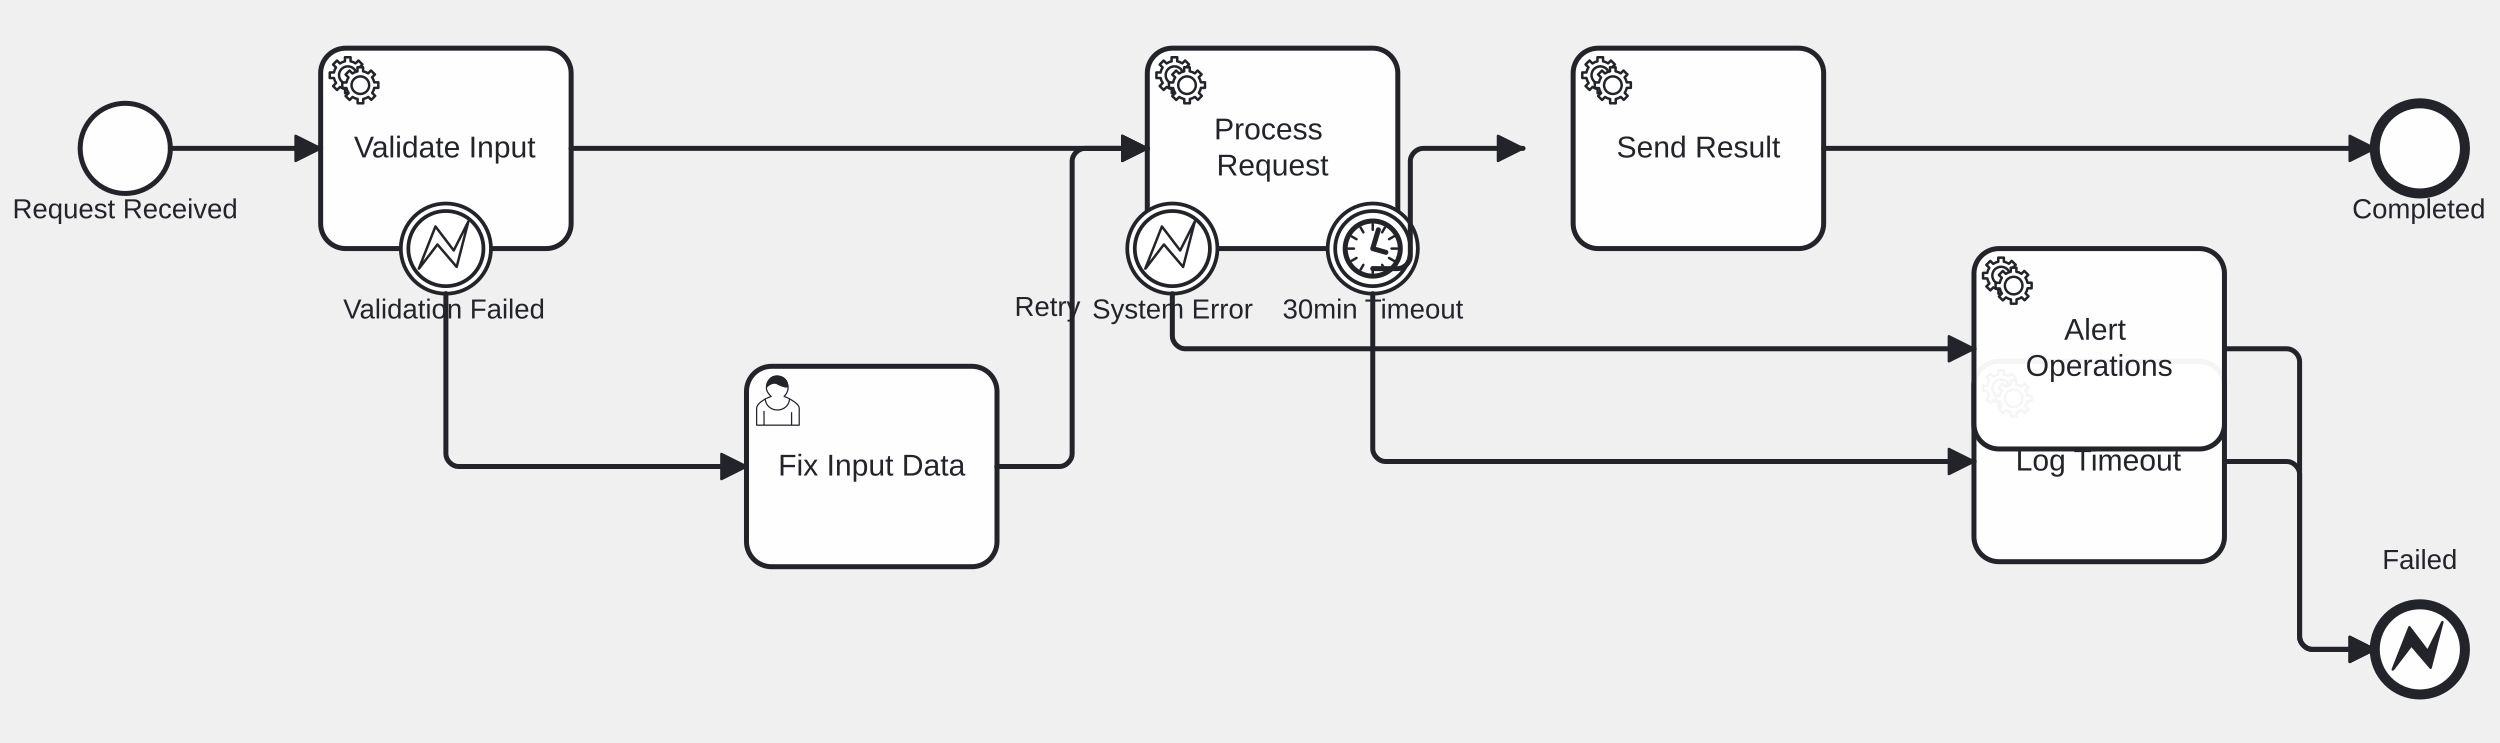
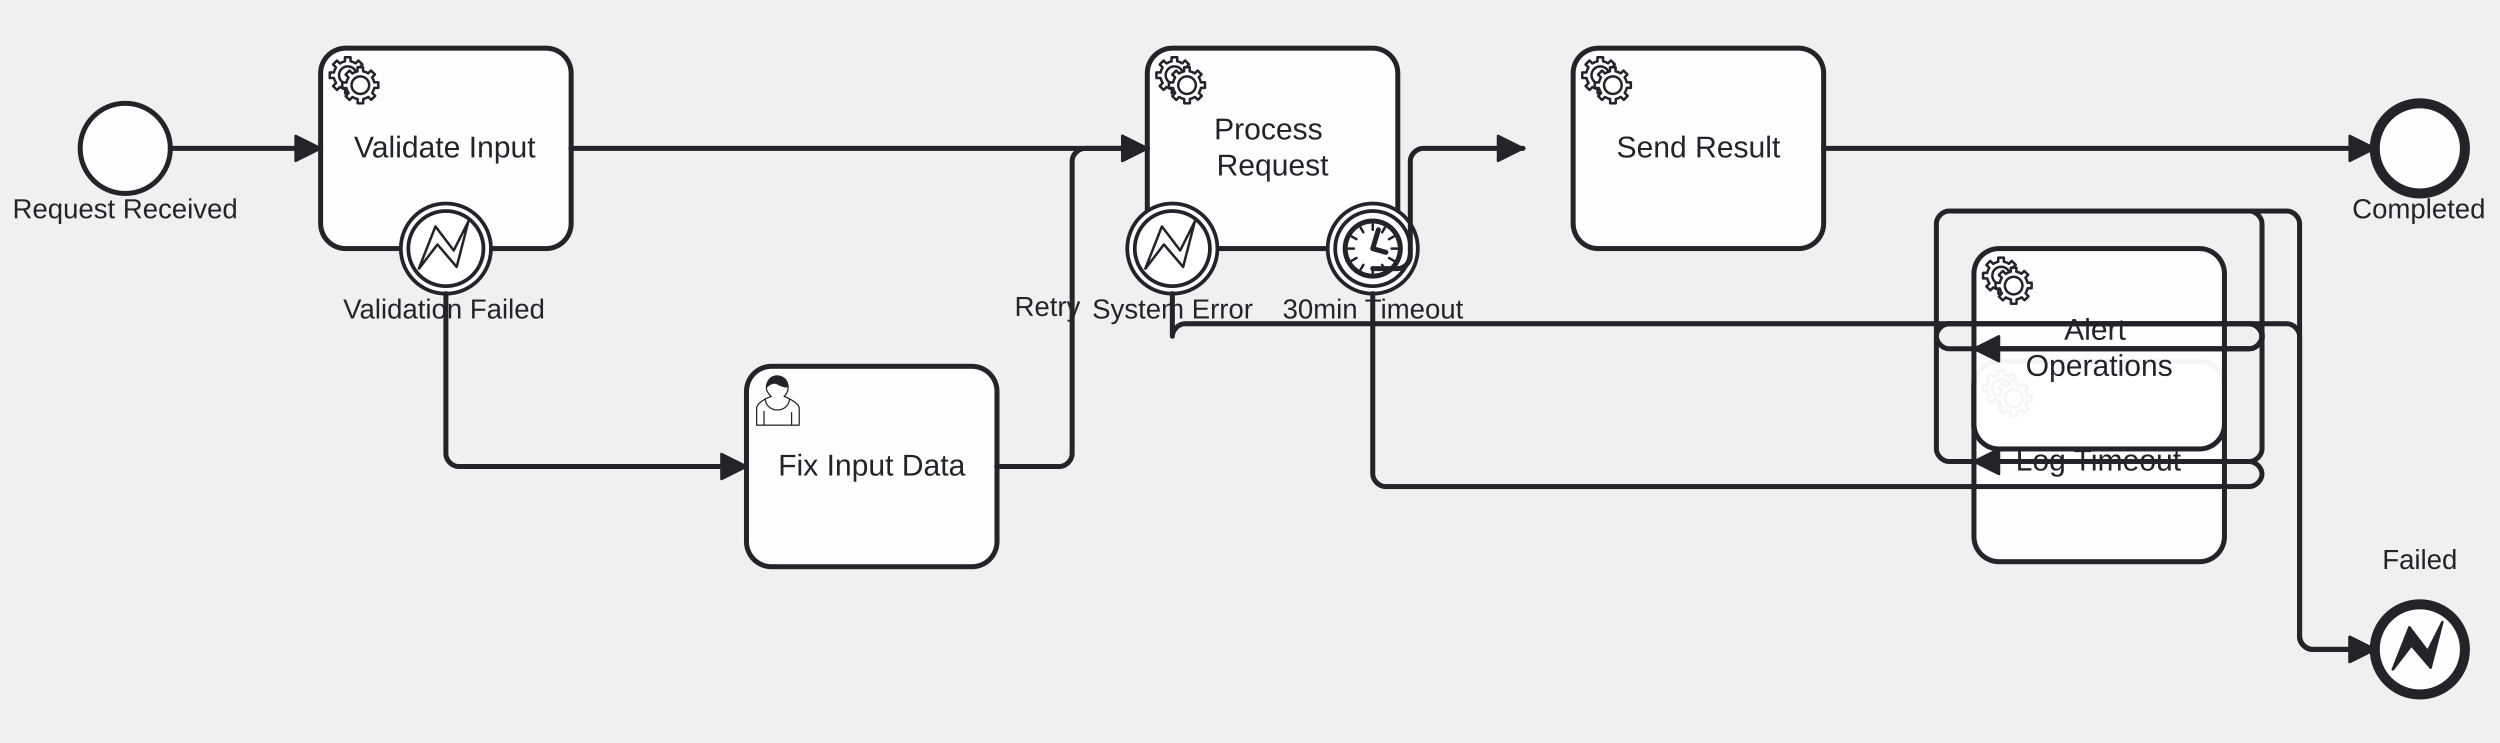
<svg xmlns="http://www.w3.org/2000/svg" width="1158" height="344" viewBox="160 75 998 268" version="1.1">
  <g class="djs-group">
    <g class="djs-element djs-shape" data-element-id="Start" style="display: block;" transform="translate(192, 102)">
      <g class="djs-visual">
        <circle cx="18" cy="18" r="18" style="stroke-linecap: round; stroke-linejoin: round; stroke: hsl(225, 10%, 15%); stroke-width: 2px; fill: white; fill-opacity: 0.95;" />
      </g>
      <rect style="fill: none; stroke-opacity: 0; stroke: white; stroke-width: 15px;" class="djs-hit djs-hit-all" x="0" y="0" width="36" height="36" />
      <circle cx="18" cy="18" r="23" style="fill: none;" class="djs-outline" />
    </g>
  </g>
  <g class="djs-group">
    <g class="djs-element djs-shape" data-element-id="ValidateInput" style="display: block;" transform="translate(288, 80)">
      <g class="djs-visual">
        <rect x="0" y="0" width="100" height="80" rx="10" ry="10" style="stroke-linecap: round; stroke-linejoin: round; stroke: hsl(225, 10%, 15%); stroke-width: 2px; fill: white; fill-opacity: 0.95;" />
        <text style="font-family: Arial, sans-serif; font-size: 12px; font-weight: normal; fill: hsl(225, 10%, 15%);" lineHeight="1.2" class="djs-label">
          <tspan x="13.31" y="43.6">Validate Input</tspan>
        </text>
        <circle cx="5" cy="5" r="5" style="stroke-linecap: round; stroke-linejoin: round; stroke: none; stroke-width: 2px; fill: white;" transform="translate(6, 6)" />
        <path style="fill: white; stroke-linecap: round; stroke-linejoin: round; stroke: hsl(225, 10%, 15%); stroke-width: 1px;" d="m 12,18 v -1.713 c 0.352,-0.07 0.704,-0.178 1.048,-0.321 0.344,-0.145 0.666,-0.321 0.966,-0.521 l 1.194,1.18 1.567,-1.577 -1.195,-1.18 c 0.403,-0.614 0.683,-1.299 0.825,-2.018 l 1.622,-0.01 v -2.22 l -1.637,0.01 c -0.073,-0.352 -0.178,-0.7 -0.324,-1.044 -0.145,-0.344 -0.321,-0.664 -0.523,-0.962 l 1.131,-1.136 -1.583,-1.563 -1.13,1.136 c -0.614,-0.401 -1.303,-0.681 -2.023,-0.822 l 0.009,-1.619 h -2.241 l 0.004,1.631 c -0.354,0.074 -0.705,0.18 -1.05,0.324 -0.344,0.144 -0.665,0.321 -0.964,0.52 l -1.17,-1.158 -1.567,1.579 1.168,1.157 c -0.403,0.613 -0.683,1.298 -0.825,2.017 l -1.659,0.003 v 2.222 l 1.672,-0.006 c 0.073,0.351 0.18,0.702 0.324,1.045 0.145,0.344 0.321,0.664 0.523,0.961 l -1.199,1.197 1.584,1.56 1.196,-1.193 c 0.614,0.403 1.303,0.682 2.023,0.823 l 7.19e-4,1.699 h 2.227 z m 0.221,-3.996 c -1.789,0.75 -3.858,-0.093 -4.61,-1.874 -0.752,-1.783 0.091,-3.846 1.88,-4.596 1.788,-0.749 3.857,0.093 4.609,1.874 0.752,1.782 -0.091,3.846 -1.88,4.596 z" />
        <circle cx="5" cy="5" r="5" style="stroke-linecap: round; stroke-linejoin: round; stroke: none; stroke-width: 2px; fill: white;" transform="translate(11, 10)" />
        <path style="fill: white; stroke-linecap: round; stroke-linejoin: round; stroke: hsl(225, 10%, 15%); stroke-width: 1px;" d="m 17,22 v -1.713 c 0.352,-0.07 0.704,-0.178 1.048,-0.321 0.344,-0.145 0.666,-0.321 0.966,-0.521 l 1.194,1.18 1.567,-1.577 -1.195,-1.18 c 0.403,-0.614 0.683,-1.299 0.825,-2.018 l 1.622,-0.01 v -2.22 l -1.637,0.01 c -0.073,-0.352 -0.178,-0.7 -0.324,-1.044 -0.145,-0.344 -0.321,-0.664 -0.523,-0.962 l 1.131,-1.136 -1.583,-1.563 -1.13,1.136 c -0.614,-0.401 -1.303,-0.681 -2.023,-0.822 l 0.009,-1.619 h -2.241 l 0.004,1.631 c -0.354,0.074 -0.705,0.18 -1.05,0.324 -0.344,0.144 -0.665,0.321 -0.964,0.52 l -1.17,-1.158 -1.567,1.579 1.168,1.157 c -0.403,0.613 -0.683,1.298 -0.825,2.017 l -1.659,0.003 v 2.222 l 1.672,-0.006 c 0.073,0.351 0.18,0.702 0.324,1.045 0.145,0.344 0.321,0.664 0.523,0.961 l -1.199,1.197 1.584,1.56 1.196,-1.193 c 0.614,0.403 1.303,0.682 2.023,0.823 l 7.19e-4,1.699 h 2.227 z m 0.221,-3.996 c -1.789,0.75 -3.858,-0.093 -4.61,-1.874 -0.752,-1.783 0.091,-3.846 1.88,-4.596 1.788,-0.749 3.857,0.093 4.609,1.874 0.752,1.782 -0.091,3.846 -1.88,4.596 z" />
      </g>
      <rect style="fill: none; stroke-opacity: 0; stroke: white; stroke-width: 15px;" class="djs-hit djs-hit-all" x="0" y="0" width="100" height="80" />
      <rect x="-5" y="-5" rx="14" width="110" height="90" style="fill: none;" class="djs-outline" />
    </g>
  </g>
  <g class="djs-group">
    <g class="djs-element djs-shape" data-element-id="FixInput" style="display: block;" transform="translate(458, 207)">
      <g class="djs-visual">
        <rect x="0" y="0" width="100" height="80" rx="10" ry="10" style="stroke-linecap: round; stroke-linejoin: round; stroke: hsl(225, 10%, 15%); stroke-width: 2px; fill: white; fill-opacity: 0.95;" />
        <text style="font-family: Arial, sans-serif; font-size: 12px; font-weight: normal; fill: hsl(225, 10%, 15%);" lineHeight="1.2" class="djs-label">
          <tspan x="12.65" y="43.6">Fix Input Data</tspan>
        </text>
        <path style="fill: white; stroke-linecap: round; stroke-linejoin: round; stroke: hsl(225, 10%, 15%); stroke-width: 0.5px;" d="m 15,12 c 0.909,-0.845 1.594,-2.049 1.594,-3.385 0,-2.554 -1.805,-4.622 -4.357,-4.622 -2.552,0 -4.288,2.068 -4.288,4.622 0,1.348 0.974,2.562 1.896,3.405 -0.529,0.187 -5.669,2.097 -5.794,4.756 v 6.718 h 17 v -6.718 c 0,-2.298 -5.528,-4.595 -6.051,-4.776 zm -8,6 l 0,5.5 m 11,0 l 0,-5" />
        <path style="fill: white; stroke-linecap: round; stroke-linejoin: round; stroke: hsl(225, 10%, 15%); stroke-width: 0.5px;" d="m 15,12 m 2.162,1.009 c 0,2.447 -2.158,4.431 -4.821,4.431 -2.665,0 -4.822,-1.981 -4.822,-4.431 " />
        <path style="fill: hsl(225, 10%, 15%); stroke-linecap: round; stroke-linejoin: round; stroke: hsl(225, 10%, 15%); stroke-width: 0.5px;" d="m 15,12 m -6.9,-3.80 c 0,0 2.251,-2.358 4.274,-1.177 2.024,1.181 4.221,1.537 4.124,0.965 -0.098,-0.57 -0.117,-3.791 -4.191,-4.136 -3.575,0.001 -4.208,3.367 -4.207,4.348 z" />
      </g>
      <rect style="fill: none; stroke-opacity: 0; stroke: white; stroke-width: 15px;" class="djs-hit djs-hit-all" x="0" y="0" width="100" height="80" />
      <rect x="-5" y="-5" rx="14" width="110" height="90" style="fill: none;" class="djs-outline" />
    </g>
  </g>
  <g class="djs-group">
    <g class="djs-element djs-shape" data-element-id="ProcessRequest" style="display: block;" transform="translate(618, 80)">
      <g class="djs-visual">
        <rect x="0" y="0" width="100" height="80" rx="10" ry="10" style="stroke-linecap: round; stroke-linejoin: round; stroke: hsl(225, 10%, 15%); stroke-width: 2px; fill: white; fill-opacity: 0.95;" />
        <text style="font-family: Arial, sans-serif; font-size: 12px; font-weight: normal; fill: hsl(225, 10%, 15%);" lineHeight="1.2" class="djs-label">
          <tspan x="26.66" y="36.4">Process </tspan>
          <tspan x="27.656" y="50.8">Request</tspan>
        </text>
        <circle cx="5" cy="5" r="5" style="stroke-linecap: round; stroke-linejoin: round; stroke: none; stroke-width: 2px; fill: white;" transform="translate(6, 6)" />
        <path style="fill: white; stroke-linecap: round; stroke-linejoin: round; stroke: hsl(225, 10%, 15%); stroke-width: 1px;" d="m 12,18 v -1.713 c 0.352,-0.07 0.704,-0.178 1.048,-0.321 0.344,-0.145 0.666,-0.321 0.966,-0.521 l 1.194,1.18 1.567,-1.577 -1.195,-1.18 c 0.403,-0.614 0.683,-1.299 0.825,-2.018 l 1.622,-0.01 v -2.22 l -1.637,0.01 c -0.073,-0.352 -0.178,-0.7 -0.324,-1.044 -0.145,-0.344 -0.321,-0.664 -0.523,-0.962 l 1.131,-1.136 -1.583,-1.563 -1.13,1.136 c -0.614,-0.401 -1.303,-0.681 -2.023,-0.822 l 0.009,-1.619 h -2.241 l 0.004,1.631 c -0.354,0.074 -0.705,0.18 -1.05,0.324 -0.344,0.144 -0.665,0.321 -0.964,0.52 l -1.17,-1.158 -1.567,1.579 1.168,1.157 c -0.403,0.613 -0.683,1.298 -0.825,2.017 l -1.659,0.003 v 2.222 l 1.672,-0.006 c 0.073,0.351 0.18,0.702 0.324,1.045 0.145,0.344 0.321,0.664 0.523,0.961 l -1.199,1.197 1.584,1.56 1.196,-1.193 c 0.614,0.403 1.303,0.682 2.023,0.823 l 7.19e-4,1.699 h 2.227 z m 0.221,-3.996 c -1.789,0.75 -3.858,-0.093 -4.61,-1.874 -0.752,-1.783 0.091,-3.846 1.88,-4.596 1.788,-0.749 3.857,0.093 4.609,1.874 0.752,1.782 -0.091,3.846 -1.88,4.596 z" />
        <circle cx="5" cy="5" r="5" style="stroke-linecap: round; stroke-linejoin: round; stroke: none; stroke-width: 2px; fill: white;" transform="translate(11, 10)" />
        <path style="fill: white; stroke-linecap: round; stroke-linejoin: round; stroke: hsl(225, 10%, 15%); stroke-width: 1px;" d="m 17,22 v -1.713 c 0.352,-0.07 0.704,-0.178 1.048,-0.321 0.344,-0.145 0.666,-0.321 0.966,-0.521 l 1.194,1.18 1.567,-1.577 -1.195,-1.18 c 0.403,-0.614 0.683,-1.299 0.825,-2.018 l 1.622,-0.01 v -2.22 l -1.637,0.01 c -0.073,-0.352 -0.178,-0.7 -0.324,-1.044 -0.145,-0.344 -0.321,-0.664 -0.523,-0.962 l 1.131,-1.136 -1.583,-1.563 -1.13,1.136 c -0.614,-0.401 -1.303,-0.681 -2.023,-0.822 l 0.009,-1.619 h -2.241 l 0.004,1.631 c -0.354,0.074 -0.705,0.18 -1.05,0.324 -0.344,0.144 -0.665,0.321 -0.964,0.52 l -1.17,-1.158 -1.567,1.579 1.168,1.157 c -0.403,0.613 -0.683,1.298 -0.825,2.017 l -1.659,0.003 v 2.222 l 1.672,-0.006 c 0.073,0.351 0.18,0.702 0.324,1.045 0.145,0.344 0.321,0.664 0.523,0.961 l -1.199,1.197 1.584,1.56 1.196,-1.193 c 0.614,0.403 1.303,0.682 2.023,0.823 l 7.19e-4,1.699 h 2.227 z m 0.221,-3.996 c -1.789,0.75 -3.858,-0.093 -4.61,-1.874 -0.752,-1.783 0.091,-3.846 1.88,-4.596 1.788,-0.749 3.857,0.093 4.609,1.874 0.752,1.782 -0.091,3.846 -1.88,4.596 z" />
      </g>
      <rect style="fill: none; stroke-opacity: 0; stroke: white; stroke-width: 15px;" class="djs-hit djs-hit-all" x="0" y="0" width="100" height="80" />
      <rect x="-5" y="-5" rx="14" width="110" height="90" style="fill: none;" class="djs-outline" />
    </g>
  </g>
  <g class="djs-group">
    <g class="djs-element djs-shape" data-element-id="LogTimeout" style="display: block;" transform="translate(948, 205)">
      <g class="djs-visual">
        <rect x="0" y="0" width="100" height="80" rx="10" ry="10" style="stroke-linecap: round; stroke-linejoin: round; stroke: hsl(225, 10%, 15%); stroke-width: 2px; fill: white; fill-opacity: 0.95;" />
        <text style="font-family: Arial, sans-serif; font-size: 12px; font-weight: normal; fill: hsl(225, 10%, 15%);" lineHeight="1.2" class="djs-label">
          <tspan x="16.652" y="43.6">Log Timeout</tspan>
        </text>
        <circle cx="5" cy="5" r="5" style="stroke-linecap: round; stroke-linejoin: round; stroke: none; stroke-width: 2px; fill: white;" transform="translate(6, 6)" />
        <path style="fill: white; stroke-linecap: round; stroke-linejoin: round; stroke: hsl(225, 10%, 15%); stroke-width: 1px;" d="m 12,18 v -1.713 c 0.352,-0.07 0.704,-0.178 1.048,-0.321 0.344,-0.145 0.666,-0.321 0.966,-0.521 l 1.194,1.18 1.567,-1.577 -1.195,-1.18 c 0.403,-0.614 0.683,-1.299 0.825,-2.018 l 1.622,-0.01 v -2.22 l -1.637,0.01 c -0.073,-0.352 -0.178,-0.7 -0.324,-1.044 -0.145,-0.344 -0.321,-0.664 -0.523,-0.962 l 1.131,-1.136 -1.583,-1.563 -1.13,1.136 c -0.614,-0.401 -1.303,-0.681 -2.023,-0.822 l 0.009,-1.619 h -2.241 l 0.004,1.631 c -0.354,0.074 -0.705,0.18 -1.05,0.324 -0.344,0.144 -0.665,0.321 -0.964,0.52 l -1.17,-1.158 -1.567,1.579 1.168,1.157 c -0.403,0.613 -0.683,1.298 -0.825,2.017 l -1.659,0.003 v 2.222 l 1.672,-0.006 c 0.073,0.351 0.18,0.702 0.324,1.045 0.145,0.344 0.321,0.664 0.523,0.961 l -1.199,1.197 1.584,1.56 1.196,-1.193 c 0.614,0.403 1.303,0.682 2.023,0.823 l 7.19e-4,1.699 h 2.227 z m 0.221,-3.996 c -1.789,0.75 -3.858,-0.093 -4.61,-1.874 -0.752,-1.783 0.091,-3.846 1.88,-4.596 1.788,-0.749 3.857,0.093 4.609,1.874 0.752,1.782 -0.091,3.846 -1.88,4.596 z" />
        <circle cx="5" cy="5" r="5" style="stroke-linecap: round; stroke-linejoin: round; stroke: none; stroke-width: 2px; fill: white;" transform="translate(11, 10)" />
        <path style="fill: white; stroke-linecap: round; stroke-linejoin: round; stroke: hsl(225, 10%, 15%); stroke-width: 1px;" d="m 17,22 v -1.713 c 0.352,-0.07 0.704,-0.178 1.048,-0.321 0.344,-0.145 0.666,-0.321 0.966,-0.521 l 1.194,1.18 1.567,-1.577 -1.195,-1.18 c 0.403,-0.614 0.683,-1.299 0.825,-2.018 l 1.622,-0.01 v -2.22 l -1.637,0.01 c -0.073,-0.352 -0.178,-0.7 -0.324,-1.044 -0.145,-0.344 -0.321,-0.664 -0.523,-0.962 l 1.131,-1.136 -1.583,-1.563 -1.13,1.136 c -0.614,-0.401 -1.303,-0.681 -2.023,-0.822 l 0.009,-1.619 h -2.241 l 0.004,1.631 c -0.354,0.074 -0.705,0.18 -1.05,0.324 -0.344,0.144 -0.665,0.321 -0.964,0.52 l -1.17,-1.158 -1.567,1.579 1.168,1.157 c -0.403,0.613 -0.683,1.298 -0.825,2.017 l -1.659,0.003 v 2.222 l 1.672,-0.006 c 0.073,0.351 0.18,0.702 0.324,1.045 0.145,0.344 0.321,0.664 0.523,0.961 l -1.199,1.197 1.584,1.56 1.196,-1.193 c 0.614,0.403 1.303,0.682 2.023,0.823 l 7.19e-4,1.699 h 2.227 z m 0.221,-3.996 c -1.789,0.75 -3.858,-0.093 -4.61,-1.874 -0.752,-1.783 0.091,-3.846 1.88,-4.596 1.788,-0.749 3.857,0.093 4.609,1.874 0.752,1.782 -0.091,3.846 -1.88,4.596 z" />
      </g>
      <rect style="fill: none; stroke-opacity: 0; stroke: white; stroke-width: 15px;" class="djs-hit djs-hit-all" x="0" y="0" width="100" height="80" />
      <rect x="-5" y="-5" rx="14" width="110" height="90" style="fill: none;" class="djs-outline" />
    </g>
  </g>
  <g class="djs-group">
    <g class="djs-element djs-shape" data-element-id="AlertOps" style="display: block;" transform="translate(948, 160)">
      <g class="djs-visual">
        <rect x="0" y="0" width="100" height="80" rx="10" ry="10" style="stroke-linecap: round; stroke-linejoin: round; stroke: hsl(225, 10%, 15%); stroke-width: 2px; fill: white; fill-opacity: 0.95;" />
        <text style="font-family: Arial, sans-serif; font-size: 12px; font-weight: normal; fill: hsl(225, 10%, 15%);" lineHeight="1.2" class="djs-label">
          <tspan x="35.996" y="36.4">Alert </tspan>
          <tspan x="20.654" y="50.8">Operations</tspan>
        </text>
        <circle cx="5" cy="5" r="5" style="stroke-linecap: round; stroke-linejoin: round; stroke: none; stroke-width: 2px; fill: white;" transform="translate(6, 6)" />
        <path style="fill: white; stroke-linecap: round; stroke-linejoin: round; stroke: hsl(225, 10%, 15%); stroke-width: 1px;" d="m 12,18 v -1.713 c 0.352,-0.07 0.704,-0.178 1.048,-0.321 0.344,-0.145 0.666,-0.321 0.966,-0.521 l 1.194,1.18 1.567,-1.577 -1.195,-1.18 c 0.403,-0.614 0.683,-1.299 0.825,-2.018 l 1.622,-0.01 v -2.22 l -1.637,0.01 c -0.073,-0.352 -0.178,-0.7 -0.324,-1.044 -0.145,-0.344 -0.321,-0.664 -0.523,-0.962 l 1.131,-1.136 -1.583,-1.563 -1.13,1.136 c -0.614,-0.401 -1.303,-0.681 -2.023,-0.822 l 0.009,-1.619 h -2.241 l 0.004,1.631 c -0.354,0.074 -0.705,0.18 -1.05,0.324 -0.344,0.144 -0.665,0.321 -0.964,0.52 l -1.17,-1.158 -1.567,1.579 1.168,1.157 c -0.403,0.613 -0.683,1.298 -0.825,2.017 l -1.659,0.003 v 2.222 l 1.672,-0.006 c 0.073,0.351 0.18,0.702 0.324,1.045 0.145,0.344 0.321,0.664 0.523,0.961 l -1.199,1.197 1.584,1.56 1.196,-1.193 c 0.614,0.403 1.303,0.682 2.023,0.823 l 7.19e-4,1.699 h 2.227 z m 0.221,-3.996 c -1.789,0.75 -3.858,-0.093 -4.61,-1.874 -0.752,-1.783 0.091,-3.846 1.88,-4.596 1.788,-0.749 3.857,0.093 4.609,1.874 0.752,1.782 -0.091,3.846 -1.88,4.596 z" />
        <circle cx="5" cy="5" r="5" style="stroke-linecap: round; stroke-linejoin: round; stroke: none; stroke-width: 2px; fill: white;" transform="translate(11, 10)" />
        <path style="fill: white; stroke-linecap: round; stroke-linejoin: round; stroke: hsl(225, 10%, 15%); stroke-width: 1px;" d="m 17,22 v -1.713 c 0.352,-0.07 0.704,-0.178 1.048,-0.321 0.344,-0.145 0.666,-0.321 0.966,-0.521 l 1.194,1.18 1.567,-1.577 -1.195,-1.18 c 0.403,-0.614 0.683,-1.299 0.825,-2.018 l 1.622,-0.01 v -2.22 l -1.637,0.01 c -0.073,-0.352 -0.178,-0.7 -0.324,-1.044 -0.145,-0.344 -0.321,-0.664 -0.523,-0.962 l 1.131,-1.136 -1.583,-1.563 -1.13,1.136 c -0.614,-0.401 -1.303,-0.681 -2.023,-0.822 l 0.009,-1.619 h -2.241 l 0.004,1.631 c -0.354,0.074 -0.705,0.18 -1.05,0.324 -0.344,0.144 -0.665,0.321 -0.964,0.52 l -1.17,-1.158 -1.567,1.579 1.168,1.157 c -0.403,0.613 -0.683,1.298 -0.825,2.017 l -1.659,0.003 v 2.222 l 1.672,-0.006 c 0.073,0.351 0.18,0.702 0.324,1.045 0.145,0.344 0.321,0.664 0.523,0.961 l -1.199,1.197 1.584,1.56 1.196,-1.193 c 0.614,0.403 1.303,0.682 2.023,0.823 l 7.19e-4,1.699 h 2.227 z m 0.221,-3.996 c -1.789,0.75 -3.858,-0.093 -4.61,-1.874 -0.752,-1.783 0.091,-3.846 1.88,-4.596 1.788,-0.749 3.857,0.093 4.609,1.874 0.752,1.782 -0.091,3.846 -1.88,4.596 z" />
      </g>
      <rect style="fill: none; stroke-opacity: 0; stroke: white; stroke-width: 15px;" class="djs-hit djs-hit-all" x="0" y="0" width="100" height="80" />
      <rect x="-5" y="-5" rx="14" width="110" height="90" style="fill: none;" class="djs-outline" />
    </g>
  </g>
  <g class="djs-group">
    <g class="djs-element djs-shape" data-element-id="EndError" style="display: block;" transform="translate(1108, 302)">
      <g class="djs-visual">
        <circle cx="18" cy="18" r="18" style="stroke-linecap: round; stroke-linejoin: round; stroke: hsl(225, 10%, 15%); stroke-width: 4px; fill: white; fill-opacity: 0.95;" />
        <path style="fill: hsl(225, 10%, 15%); stroke-linecap: round; stroke-linejoin: round; stroke: hsl(225, 10%, 15%); stroke-width: 1px;" d="m 7.2,25.992 0.094,-0.025 7.339,-9.611 7.667,8.966 4.7,-18.22 -5.871,11.65 -7.3,-9.585 z" />
      </g>
      <rect style="fill: none; stroke-opacity: 0; stroke: white; stroke-width: 15px;" class="djs-hit djs-hit-all" x="0" y="0" width="36" height="36" />
      <circle cx="18" cy="18" r="24" style="fill: none;" class="djs-outline" />
    </g>
  </g>
  <g class="djs-group">
    <g class="djs-element djs-shape" data-element-id="SendResult" style="display: block;" transform="translate(788, 80)">
      <g class="djs-visual">
        <rect x="0" y="0" width="100" height="80" rx="10" ry="10" style="stroke-linecap: round; stroke-linejoin: round; stroke: hsl(225, 10%, 15%); stroke-width: 2px; fill: white; fill-opacity: 0.95;" />
        <text style="font-family: Arial, sans-serif; font-size: 12px; font-weight: normal; fill: hsl(225, 10%, 15%);" lineHeight="1.2" class="djs-label">
          <tspan x="17.318" y="43.6">Send Result</tspan>
        </text>
        <circle cx="5" cy="5" r="5" style="stroke-linecap: round; stroke-linejoin: round; stroke: none; stroke-width: 2px; fill: white;" transform="translate(6, 6)" />
        <path style="fill: white; stroke-linecap: round; stroke-linejoin: round; stroke: hsl(225, 10%, 15%); stroke-width: 1px;" d="m 12,18 v -1.713 c 0.352,-0.07 0.704,-0.178 1.048,-0.321 0.344,-0.145 0.666,-0.321 0.966,-0.521 l 1.194,1.18 1.567,-1.577 -1.195,-1.18 c 0.403,-0.614 0.683,-1.299 0.825,-2.018 l 1.622,-0.01 v -2.22 l -1.637,0.01 c -0.073,-0.352 -0.178,-0.7 -0.324,-1.044 -0.145,-0.344 -0.321,-0.664 -0.523,-0.962 l 1.131,-1.136 -1.583,-1.563 -1.13,1.136 c -0.614,-0.401 -1.303,-0.681 -2.023,-0.822 l 0.009,-1.619 h -2.241 l 0.004,1.631 c -0.354,0.074 -0.705,0.18 -1.05,0.324 -0.344,0.144 -0.665,0.321 -0.964,0.52 l -1.17,-1.158 -1.567,1.579 1.168,1.157 c -0.403,0.613 -0.683,1.298 -0.825,2.017 l -1.659,0.003 v 2.222 l 1.672,-0.006 c 0.073,0.351 0.18,0.702 0.324,1.045 0.145,0.344 0.321,0.664 0.523,0.961 l -1.199,1.197 1.584,1.56 1.196,-1.193 c 0.614,0.403 1.303,0.682 2.023,0.823 l 7.19e-4,1.699 h 2.227 z m 0.221,-3.996 c -1.789,0.75 -3.858,-0.093 -4.61,-1.874 -0.752,-1.783 0.091,-3.846 1.88,-4.596 1.788,-0.749 3.857,0.093 4.609,1.874 0.752,1.782 -0.091,3.846 -1.88,4.596 z" />
        <circle cx="5" cy="5" r="5" style="stroke-linecap: round; stroke-linejoin: round; stroke: none; stroke-width: 2px; fill: white;" transform="translate(11, 10)" />
        <path style="fill: white; stroke-linecap: round; stroke-linejoin: round; stroke: hsl(225, 10%, 15%); stroke-width: 1px;" d="m 17,22 v -1.713 c 0.352,-0.07 0.704,-0.178 1.048,-0.321 0.344,-0.145 0.666,-0.321 0.966,-0.521 l 1.194,1.18 1.567,-1.577 -1.195,-1.18 c 0.403,-0.614 0.683,-1.299 0.825,-2.018 l 1.622,-0.01 v -2.22 l -1.637,0.01 c -0.073,-0.352 -0.178,-0.7 -0.324,-1.044 -0.145,-0.344 -0.321,-0.664 -0.523,-0.962 l 1.131,-1.136 -1.583,-1.563 -1.13,1.136 c -0.614,-0.401 -1.303,-0.681 -2.023,-0.822 l 0.009,-1.619 h -2.241 l 0.004,1.631 c -0.354,0.074 -0.705,0.18 -1.05,0.324 -0.344,0.144 -0.665,0.321 -0.964,0.52 l -1.17,-1.158 -1.567,1.579 1.168,1.157 c -0.403,0.613 -0.683,1.298 -0.825,2.017 l -1.659,0.003 v 2.222 l 1.672,-0.006 c 0.073,0.351 0.18,0.702 0.324,1.045 0.145,0.344 0.321,0.664 0.523,0.961 l -1.199,1.197 1.584,1.56 1.196,-1.193 c 0.614,0.403 1.303,0.682 2.023,0.823 l 7.19e-4,1.699 h 2.227 z m 0.221,-3.996 c -1.789,0.75 -3.858,-0.093 -4.61,-1.874 -0.752,-1.783 0.091,-3.846 1.88,-4.596 1.788,-0.749 3.857,0.093 4.609,1.874 0.752,1.782 -0.091,3.846 -1.88,4.596 z" />
      </g>
      <rect style="fill: none; stroke-opacity: 0; stroke: white; stroke-width: 15px;" class="djs-hit djs-hit-all" x="0" y="0" width="100" height="80" />
      <rect x="-5" y="-5" rx="14" width="110" height="90" style="fill: none;" class="djs-outline" />
    </g>
  </g>
  <g class="djs-group">
    <g class="djs-element djs-shape" data-element-id="End" style="display: block;" transform="translate(1108, 102)">
      <g class="djs-visual">
        <circle cx="18" cy="18" r="18" style="stroke-linecap: round; stroke-linejoin: round; stroke: hsl(225, 10%, 15%); stroke-width: 4px; fill: white; fill-opacity: 0.95;" />
      </g>
      <rect style="fill: none; stroke-opacity: 0; stroke: white; stroke-width: 15px;" class="djs-hit djs-hit-all" x="0" y="0" width="36" height="36" />
      <circle cx="18" cy="18" r="24" style="fill: none;" class="djs-outline" />
    </g>
  </g>
  <g class="djs-group">
    <g class="djs-element djs-shape" data-element-id="BE_ValidationError" style="display: block;" transform="translate(320, 142)">
      <g class="djs-visual">
        <circle cx="18" cy="18" r="18" style="stroke-linecap: round; stroke-linejoin: round; stroke: hsl(225, 10%, 15%); stroke-width: 1.5px; fill: white; fill-opacity: 1;" />
        <circle cx="18" cy="18" r="15" style="stroke-linecap: round; stroke-linejoin: round; stroke: hsl(225, 10%, 15%); stroke-width: 1.5px; fill: none; fill-opacity: 1;" />
        <path style="fill: white; stroke-linecap: round; stroke-linejoin: round; stroke: hsl(225, 10%, 15%); stroke-width: 1px;" d="m 7.2,25.992 0.094,-0.025 7.339,-9.611 7.667,8.966 4.7,-18.22 -5.871,11.65 -7.3,-9.585 z" />
      </g>
      <rect style="fill: none; stroke-opacity: 0; stroke: white; stroke-width: 15px;" class="djs-hit djs-hit-all" x="0" y="0" width="36" height="36" />
      <circle cx="18" cy="18" r="23" style="fill: none;" class="djs-outline" />
    </g>
  </g>
  <g class="djs-group">
    <g class="djs-element djs-shape" data-element-id="BE_SystemError" style="display: block;" transform="translate(610, 142)">
      <g class="djs-visual">
        <circle cx="18" cy="18" r="18" style="stroke-linecap: round; stroke-linejoin: round; stroke: hsl(225, 10%, 15%); stroke-width: 1.5px; fill: white; fill-opacity: 1;" />
        <circle cx="18" cy="18" r="15" style="stroke-linecap: round; stroke-linejoin: round; stroke: hsl(225, 10%, 15%); stroke-width: 1.5px; fill: none; fill-opacity: 1;" />
        <path style="fill: white; stroke-linecap: round; stroke-linejoin: round; stroke: hsl(225, 10%, 15%); stroke-width: 1px;" d="m 7.2,25.992 0.094,-0.025 7.339,-9.611 7.667,8.966 4.7,-18.22 -5.871,11.65 -7.3,-9.585 z" />
      </g>
      <rect style="fill: none; stroke-opacity: 0; stroke: white; stroke-width: 15px;" class="djs-hit djs-hit-all" x="0" y="0" width="36" height="36" />
      <circle cx="18" cy="18" r="23" style="fill: none;" class="djs-outline" />
    </g>
  </g>
  <g class="djs-group">
    <g class="djs-element djs-shape" data-element-id="BE_Timeout" style="display: block;" transform="translate(690, 142)">
      <g class="djs-visual">
        <circle cx="18" cy="18" r="18" style="stroke-linecap: round; stroke-linejoin: round; stroke: hsl(225, 10%, 15%); stroke-width: 1.5px; fill: white; fill-opacity: 1;" />
        <circle cx="18" cy="18" r="15" style="stroke-linecap: round; stroke-linejoin: round; stroke: hsl(225, 10%, 15%); stroke-width: 1.5px; fill: none; fill-opacity: 1;" />
        <circle cx="18" cy="18" r="11" style="stroke-linecap: round; stroke-linejoin: round; stroke: hsl(225, 10%, 15%); stroke-width: 2px; fill: white;" />
        <path style="fill: none; stroke-linecap: round; stroke-linejoin: round; stroke: hsl(225, 10%, 15%); stroke-width: 2px;" d="M 18,18 l 2.25,-7.5 m -2.25,7.5 l 5.25,1.5 " />
        <path style="fill: none; stroke-linecap: round; stroke-linejoin: round; stroke: hsl(225, 10%, 15%); stroke-width: 1px;" transform="rotate(0,18,18)" d="M 18,18 m 0,7.5 l -0,2.25 " />
        <path style="fill: none; stroke-linecap: round; stroke-linejoin: round; stroke: hsl(225, 10%, 15%); stroke-width: 1px;" transform="rotate(30,18,18)" d="M 18,18 m 0,7.5 l -0,2.25 " />
        <path style="fill: none; stroke-linecap: round; stroke-linejoin: round; stroke: hsl(225, 10%, 15%); stroke-width: 1px;" transform="rotate(60,18,18)" d="M 18,18 m 0,7.5 l -0,2.25 " />
        <path style="fill: none; stroke-linecap: round; stroke-linejoin: round; stroke: hsl(225, 10%, 15%); stroke-width: 1px;" transform="rotate(90,18,18)" d="M 18,18 m 0,7.5 l -0,2.25 " />
        <path style="fill: none; stroke-linecap: round; stroke-linejoin: round; stroke: hsl(225, 10%, 15%); stroke-width: 1px;" transform="rotate(120,18,18)" d="M 18,18 m 0,7.5 l -0,2.25 " />
        <path style="fill: none; stroke-linecap: round; stroke-linejoin: round; stroke: hsl(225, 10%, 15%); stroke-width: 1px;" transform="rotate(150,18,18)" d="M 18,18 m 0,7.5 l -0,2.25 " />
        <path style="fill: none; stroke-linecap: round; stroke-linejoin: round; stroke: hsl(225, 10%, 15%); stroke-width: 1px;" transform="rotate(180,18,18)" d="M 18,18 m 0,7.5 l -0,2.25 " />
        <path style="fill: none; stroke-linecap: round; stroke-linejoin: round; stroke: hsl(225, 10%, 15%); stroke-width: 1px;" transform="rotate(210,18,18)" d="M 18,18 m 0,7.5 l -0,2.25 " />
        <path style="fill: none; stroke-linecap: round; stroke-linejoin: round; stroke: hsl(225, 10%, 15%); stroke-width: 1px;" transform="rotate(240,18,18)" d="M 18,18 m 0,7.5 l -0,2.25 " />
        <path style="fill: none; stroke-linecap: round; stroke-linejoin: round; stroke: hsl(225, 10%, 15%); stroke-width: 1px;" transform="rotate(270,18,18)" d="M 18,18 m 0,7.5 l -0,2.25 " />
        <path style="fill: none; stroke-linecap: round; stroke-linejoin: round; stroke: hsl(225, 10%, 15%); stroke-width: 1px;" transform="rotate(300,18,18)" d="M 18,18 m 0,7.5 l -0,2.25 " />
        <path style="fill: none; stroke-linecap: round; stroke-linejoin: round; stroke: hsl(225, 10%, 15%); stroke-width: 1px;" transform="rotate(330,18,18)" d="M 18,18 m 0,7.5 l -0,2.25 " />
      </g>
      <rect style="fill: none; stroke-opacity: 0; stroke: white; stroke-width: 15px;" class="djs-hit djs-hit-all" x="0" y="0" width="36" height="36" />
      <circle cx="18" cy="18" r="23" style="fill: none;" class="djs-outline" />
    </g>
  </g>
  <g class="djs-group">
    <g class="djs-element djs-shape" data-element-id="Start_label" style="display: block;" transform="translate(165, 138)">
      <g class="djs-visual">
        <text style="font-family: Arial, sans-serif; font-size: 11px; font-weight: normal; fill: hsl(225, 10%, 15%);" lineHeight="1.2" class="djs-label">
          <tspan x="0" y="9.9">Request Received</tspan>
        </text>
      </g>
      <rect style="fill: none; stroke-opacity: 0; stroke: white; stroke-width: 15px;" class="djs-hit djs-hit-all" x="0" y="0" width="90" height="14" />
      <rect x="-5" y="-5" rx="4" width="100" height="24" style="fill: none;" class="djs-outline" />
    </g>
  </g>
  <g class="djs-group">
    <g class="djs-element djs-shape" data-element-id="EndError_label" style="display: block;" transform="translate(1111, 278)">
      <g class="djs-visual">
        <text style="font-family: Arial, sans-serif; font-size: 11px; font-weight: normal; fill: hsl(225, 10%, 15%);" lineHeight="1.2" class="djs-label">
          <tspan x="0" y="9.9">Failed</tspan>
        </text>
      </g>
      <rect style="fill: none; stroke-opacity: 0; stroke: white; stroke-width: 15px;" class="djs-hit djs-hit-all" x="0" y="0" width="30" height="14" />
      <rect x="-5" y="-5" rx="4" width="40" height="24" style="fill: none;" class="djs-outline" />
    </g>
  </g>
  <g class="djs-group">
    <g class="djs-element djs-shape" data-element-id="End_label" style="display: block;" transform="translate(1099, 138)">
      <g class="djs-visual">
        <text style="font-family: Arial, sans-serif; font-size: 11px; font-weight: normal; fill: hsl(225, 10%, 15%);" lineHeight="1.2" class="djs-label">
          <tspan x="0" y="9.9">Completed</tspan>
        </text>
      </g>
      <rect style="fill: none; stroke-opacity: 0; stroke: white; stroke-width: 15px;" class="djs-hit djs-hit-all" x="0" y="0" width="54" height="14" />
      <rect x="-5" y="-5" rx="4" width="64" height="24" style="fill: none;" class="djs-outline" />
    </g>
  </g>
  <g class="djs-group">
    <g class="djs-element djs-shape" data-element-id="BE_ValidationError_label" style="display: block;" transform="translate(297, 178)">
      <g class="djs-visual">
        <text style="font-family: Arial, sans-serif; font-size: 11px; font-weight: normal; fill: hsl(225, 10%, 15%);" lineHeight="1.2" class="djs-label">
          <tspan x="0" y="9.9">Validation Failed</tspan>
        </text>
      </g>
      <rect style="fill: none; stroke-opacity: 0; stroke: white; stroke-width: 15px;" class="djs-hit djs-hit-all" x="0" y="0" width="82" height="14" />
      <rect x="-5" y="-5" rx="4" width="92" height="24" style="fill: none;" class="djs-outline" />
    </g>
  </g>
  <g class="djs-group">
    <g class="djs-element djs-shape" data-element-id="BE_SystemError_label" style="display: block;" transform="translate(596, 178)">
      <g class="djs-visual">
        <text style="font-family: Arial, sans-serif; font-size: 11px; font-weight: normal; fill: hsl(225, 10%, 15%);" lineHeight="1.2" class="djs-label">
          <tspan x="0" y="9.9">System Error</tspan>
        </text>
      </g>
      <rect style="fill: none; stroke-opacity: 0; stroke: white; stroke-width: 15px;" class="djs-hit djs-hit-all" x="0" y="0" width="65" height="14" />
      <rect x="-5" y="-5" rx="4" width="75" height="24" style="fill: none;" class="djs-outline" />
    </g>
  </g>
  <g class="djs-group">
    <g class="djs-element djs-shape" data-element-id="BE_Timeout_label" style="display: block;" transform="translate(672, 178)">
      <g class="djs-visual">
        <text style="font-family: Arial, sans-serif; font-size: 11px; font-weight: normal; fill: hsl(225, 10%, 15%);" lineHeight="1.2" class="djs-label">
          <tspan x="0" y="9.9">30min Timeout</tspan>
        </text>
      </g>
      <rect style="fill: none; stroke-opacity: 0; stroke: white; stroke-width: 15px;" class="djs-hit djs-hit-all" x="0" y="0" width="73" height="14" />
      <rect x="-5" y="-5" rx="4" width="83" height="24" style="fill: none;" class="djs-outline" />
    </g>
  </g>
  <g class="djs-group">
    <g class="djs-element djs-connection" data-element-id="Flow1" style="display: block;">
      <g class="djs-visual">
        <defs>
          <marker id="marker-seq-0" viewBox="0 0 20 20" refX="11" refY="10" markerWidth="10" markerHeight="10" orient="auto">
            <path d="M 1 5 L 11 10 L 1 15 Z" style="stroke-linecap: round; stroke-linejoin: round; stroke: hsl(225, 10%, 15%); stroke-width: 1px; fill: hsl(225, 10%, 15%);" />
          </marker>
        </defs>
        <path style="fill: none; stroke-linecap: round; stroke-linejoin: round; stroke: hsl(225, 10%, 15%); stroke-width: 2px; marker-end: url(#marker-seq-0);" data-corner-radius="5" d="M228,120L288,120" />
      </g>
      <path d="M228,120L288,120" style="fill: none; stroke-opacity: 0; stroke: white; stroke-width: 15px;" class="djs-hit djs-hit-stroke" />
      <rect x="223" y="115" rx="4" width="70" height="10" style="fill: none;" class="djs-outline" />
    </g>
  </g>
  <g class="djs-group">
    <g class="djs-element djs-connection" data-element-id="Flow2" style="display: block;">
      <g class="djs-visual">
        <defs>
          <marker id="marker-seq-1" viewBox="0 0 20 20" refX="11" refY="10" markerWidth="10" markerHeight="10" orient="auto">
            <path d="M 1 5 L 11 10 L 1 15 Z" style="stroke-linecap: round; stroke-linejoin: round; stroke: hsl(225, 10%, 15%); stroke-width: 1px; fill: hsl(225, 10%, 15%);" />
          </marker>
        </defs>
        <path style="fill: none; stroke-linecap: round; stroke-linejoin: round; stroke: hsl(225, 10%, 15%); stroke-width: 2px; marker-end: url(#marker-seq-1);" data-corner-radius="5" d="M388,120L618,120" />
      </g>
      <path d="M388,120L618,120" style="fill: none; stroke-opacity: 0; stroke: white; stroke-width: 15px;" class="djs-hit djs-hit-stroke" />
      <rect x="383" y="115" rx="4" width="240" height="10" style="fill: none;" class="djs-outline" />
    </g>
  </g>
  <g class="djs-group">
    <g class="djs-element djs-connection" data-element-id="FlowValErr" style="display: block;">
      <g class="djs-visual">
        <defs>
          <marker id="marker-seq-2" viewBox="0 0 20 20" refX="11" refY="10" markerWidth="10" markerHeight="10" orient="auto">
            <path d="M 1 5 L 11 10 L 1 15 Z" style="stroke-linecap: round; stroke-linejoin: round; stroke: hsl(225, 10%, 15%); stroke-width: 1px; fill: hsl(225, 10%, 15%);" />
          </marker>
        </defs>
        <path style="fill: none; stroke-linecap: round; stroke-linejoin: round; stroke: hsl(225, 10%, 15%); stroke-width: 2px; marker-end: url(#marker-seq-2);" data-corner-radius="5" d="M338,178L338,242C338,244.5,340.5,247,343,247L458,247" />
      </g>
      <path d="M338,178L338,247L458,247" style="fill: none; stroke-opacity: 0; stroke: white; stroke-width: 15px;" class="djs-hit djs-hit-stroke" />
      <rect x="333" y="173" rx="4" width="130" height="79" style="fill: none;" class="djs-outline" />
    </g>
  </g>
  <g class="djs-group">
    <g class="djs-element djs-connection" data-element-id="FlowRetry" style="display: block;">
      <g class="djs-visual">
        <defs>
          <marker id="marker-seq-3" viewBox="0 0 20 20" refX="11" refY="10" markerWidth="10" markerHeight="10" orient="auto">
            <path d="M 1 5 L 11 10 L 1 15 Z" style="stroke-linecap: round; stroke-linejoin: round; stroke: hsl(225, 10%, 15%); stroke-width: 1px; fill: hsl(225, 10%, 15%);" />
          </marker>
        </defs>
        <path style="fill: none; stroke-linecap: round; stroke-linejoin: round; stroke: hsl(225, 10%, 15%); stroke-width: 2px; marker-end: url(#marker-seq-3);" data-corner-radius="5" d="M558,247L583,247C585.5,247,588,244.5,588,242L588,125C588,122.5,590.5,120,593,120L618,120" />
      </g>
      <path d="M558,247L588,247L588,120L618,120" style="fill: none; stroke-opacity: 0; stroke: white; stroke-width: 15px;" class="djs-hit djs-hit-stroke" />
      <rect x="553" y="115" rx="4" width="70" height="137" style="fill: none;" class="djs-outline" />
    </g>
  </g>
  <g class="djs-group">
    <g class="djs-element djs-connection" data-element-id="Flow3" style="display: block;">
      <g class="djs-visual">
        <defs>
          <marker id="marker-seq-4" viewBox="0 0 20 20" refX="11" refY="10" markerWidth="10" markerHeight="10" orient="auto">
            <path d="M 1 5 L 11 10 L 1 15 Z" style="stroke-linecap: round; stroke-linejoin: round; stroke: hsl(225, 10%, 15%); stroke-width: 1px; fill: hsl(225, 10%, 15%);" />
          </marker>
        </defs>
        <path style="fill: none; stroke-linecap: round; stroke-linejoin: round; stroke: hsl(225, 10%, 15%); stroke-width: 2px; marker-end: url(#marker-seq-4);" data-corner-radius="5" d="M708,168L718,168C720.5,168,723,165.5,723,163L723,125C723,122.5,725.5,120,728,120L768,120" />
      </g>
      <path d="M708,168L723,168L723,120L768,120" style="fill: none; stroke-opacity: 0; stroke: white; stroke-width: 15px;" class="djs-hit djs-hit-stroke" />
      <rect x="703" y="115" rx="4" width="70" height="58" style="fill: none;" class="djs-outline" />
    </g>
  </g>
  <g class="djs-group">
    <g class="djs-element djs-connection" data-element-id="FlowTimeout" style="display: block;">
      <g class="djs-visual">
        <defs>
          <marker id="marker-seq-5" viewBox="0 0 20 20" refX="11" refY="10" markerWidth="10" markerHeight="10" orient="auto">
            <path d="M 1 5 L 11 10 L 1 15 Z" style="stroke-linecap: round; stroke-linejoin: round; stroke: hsl(225, 10%, 15%); stroke-width: 1px; fill: hsl(225, 10%, 15%);" />
          </marker>
        </defs>
-         <path style="fill: none; stroke-linecap: round; stroke-linejoin: round; stroke: hsl(225, 10%, 15%); stroke-width: 2px; marker-end: url(#marker-seq-5);" data-corner-radius="5" d="M708,178L708,240C708,242.5,710.5,245,713,245L948,245" />
-       </g>
-       <path d="M708,178L708,245L948,245" style="fill: none; stroke-opacity: 0; stroke: white; stroke-width: 15px;" class="djs-hit djs-hit-stroke" />
-       <rect x="703" y="173" rx="4" width="250" height="77" style="fill: none;" class="djs-outline" />
+         <path style="fill: none; stroke-linecap: round; stroke-linejoin: round; stroke: hsl(225, 10%, 15%); stroke-width: 2px; marker-end: url(#marker-seq-5);" data-corner-radius="5" d="M708,178L708,240C708,242.5,708,247.5,708,250L708,250C708,252.5,710.5,255,713,255L1058,255C1060.5,255,1063,252.5,1063,250L1063,250C1063,247.5,1060.5,245,1058,245L948,245" />
+       </g>
+       <path d="M708,178L708,245L708,255L1063,255L1063,245L948,245" style="fill: none; stroke-opacity: 0; stroke: white; stroke-width: 15px;" class="djs-hit djs-hit-stroke" />
+       <rect x="703" y="173" rx="4" width="365" height="87" style="fill: none;" class="djs-outline" />
    </g>
  </g>
  <g class="djs-group">
    <g class="djs-element djs-connection" data-element-id="FlowToErr" style="display: block;">
      <g class="djs-visual">
        <defs>
          <marker id="marker-seq-6" viewBox="0 0 20 20" refX="11" refY="10" markerWidth="10" markerHeight="10" orient="auto">
            <path d="M 1 5 L 11 10 L 1 15 Z" style="stroke-linecap: round; stroke-linejoin: round; stroke: hsl(225, 10%, 15%); stroke-width: 1px; fill: hsl(225, 10%, 15%);" />
          </marker>
        </defs>
-         <path style="fill: none; stroke-linecap: round; stroke-linejoin: round; stroke: hsl(225, 10%, 15%); stroke-width: 2px; marker-end: url(#marker-seq-6);" data-corner-radius="5" d="M1048,245L1073,245C1075.5,245,1078,247.5,1078,250L1078,315C1078,317.5,1080.5,320,1083,320L1108,320" />
-       </g>
-       <path d="M1048,245L1078,245L1078,320L1108,320" style="fill: none; stroke-opacity: 0; stroke: white; stroke-width: 15px;" class="djs-hit djs-hit-stroke" />
-       <rect x="1043" y="240" rx="4" width="70" height="85" style="fill: none;" class="djs-outline" />
+         <path style="fill: none; stroke-linecap: round; stroke-linejoin: round; stroke: hsl(225, 10%, 15%); stroke-width: 2px; marker-end: url(#marker-seq-6);" data-corner-radius="5" d="M1048,245L938,245C935.5,245,933,242.5,933,240L933,150C933,147.5,935.5,145,938,145L1058,145C1060.5,145,1063,147.5,1063,150L1063,240C1063,242.5,1060.5,245,1058,245L938,245C935.5,245,933,242.5,933,240L933,150C933,147.5,935.5,145,938,145L1058,145C1060.5,145,1063,147.5,1063,150L1063,240C1063,242.5,1060.5,245,1058,245L938,245C935.5,245,933,242.5,933,240L933,150C933,147.5,935.5,145,938,145L1073,145C1075.5,145,1078,147.5,1078,150L1078,240C1078,242.5,1078,247.5,1078,250L1078,315C1078,317.5,1080.5,320,1083,320L1108,320" />
+       </g>
+       <path d="M1048,245L933,245L933,145L1063,145L1063,245L933,245L933,145L1063,145L1063,245L933,245L933,145L1078,145L1078,245L1078,320L1108,320" style="fill: none; stroke-opacity: 0; stroke: white; stroke-width: 15px;" class="djs-hit djs-hit-stroke" />
+       <rect x="928" y="140" rx="4" width="185" height="185" style="fill: none;" class="djs-outline" />
    </g>
  </g>
  <g class="djs-group">
    <g class="djs-element djs-connection" data-element-id="FlowSysErr" style="display: block;">
      <g class="djs-visual">
        <defs>
          <marker id="marker-seq-7" viewBox="0 0 20 20" refX="11" refY="10" markerWidth="10" markerHeight="10" orient="auto">
            <path d="M 1 5 L 11 10 L 1 15 Z" style="stroke-linecap: round; stroke-linejoin: round; stroke: hsl(225, 10%, 15%); stroke-width: 1px; fill: hsl(225, 10%, 15%);" />
          </marker>
        </defs>
-         <path style="fill: none; stroke-linecap: round; stroke-linejoin: round; stroke: hsl(225, 10%, 15%); stroke-width: 2px; marker-end: url(#marker-seq-7);" data-corner-radius="5" d="M628,178L628,195C628,197.5,630.5,200,633,200L948,200" />
-       </g>
-       <path d="M628,178L628,200L948,200" style="fill: none; stroke-opacity: 0; stroke: white; stroke-width: 15px;" class="djs-hit djs-hit-stroke" />
-       <rect x="623" y="173" rx="4" width="330" height="32" style="fill: none;" class="djs-outline" />
+         <path style="fill: none; stroke-linecap: round; stroke-linejoin: round; stroke: hsl(225, 10%, 15%); stroke-width: 2px; marker-end: url(#marker-seq-7);" data-corner-radius="5" d="M628,178L628,195C628,197.5,628,197.5,628,195L628,195C628,192.5,630.5,190,633,190L1058,190C1060.5,190,1063,192.5,1063,195L1063,195C1063,197.5,1060.5,200,1058,200L948,200" />
+       </g>
+       <path d="M628,178L628,200L628,190L1063,190L1063,200L948,200" style="fill: none; stroke-opacity: 0; stroke: white; stroke-width: 15px;" class="djs-hit djs-hit-stroke" />
+       <rect x="623" y="173" rx="4" width="445" height="32" style="fill: none;" class="djs-outline" />
    </g>
  </g>
  <g class="djs-group">
    <g class="djs-element djs-connection" data-element-id="FlowOpsErr" style="display: block;">
      <g class="djs-visual">
        <defs>
          <marker id="marker-seq-8" viewBox="0 0 20 20" refX="11" refY="10" markerWidth="10" markerHeight="10" orient="auto">
            <path d="M 1 5 L 11 10 L 1 15 Z" style="stroke-linecap: round; stroke-linejoin: round; stroke: hsl(225, 10%, 15%); stroke-width: 1px; fill: hsl(225, 10%, 15%);" />
          </marker>
        </defs>
-         <path style="fill: none; stroke-linecap: round; stroke-linejoin: round; stroke: hsl(225, 10%, 15%); stroke-width: 2px; marker-end: url(#marker-seq-8);" data-corner-radius="5" d="M1048,200L1073,200C1075.5,200,1078,202.5,1078,205L1078,315C1078,317.5,1080.5,320,1083,320L1108,320" />
-       </g>
-       <path d="M1048,200L1078,200L1078,320L1108,320" style="fill: none; stroke-opacity: 0; stroke: white; stroke-width: 15px;" class="djs-hit djs-hit-stroke" />
-       <rect x="1043" y="195" rx="4" width="70" height="130" style="fill: none;" class="djs-outline" />
+         <path style="fill: none; stroke-linecap: round; stroke-linejoin: round; stroke: hsl(225, 10%, 15%); stroke-width: 2px; marker-end: url(#marker-seq-8);" data-corner-radius="5" d="M1048,200L938,200C935.5,200,933,197.5,933,195L933,195C933,192.5,935.5,190,938,190L1058,190C1060.5,190,1063,192.5,1063,195L1063,195C1063,197.5,1060.5,200,1058,200L938,200C935.5,200,933,197.5,933,195L933,195C933,192.5,935.5,190,938,190L1058,190C1060.5,190,1063,192.5,1063,195L1063,195C1063,197.5,1060.5,200,1058,200L938,200C935.5,200,933,197.5,933,195L933,195C933,192.5,935.5,190,938,190L1073,190C1075.5,190,1078,192.5,1078,195L1078,195C1078,197.5,1078,202.5,1078,205L1078,315C1078,317.5,1080.5,320,1083,320L1108,320" />
+       </g>
+       <path d="M1048,200L933,200L933,190L1063,190L1063,200L933,200L933,190L1063,190L1063,200L933,200L933,190L1078,190L1078,200L1078,320L1108,320" style="fill: none; stroke-opacity: 0; stroke: white; stroke-width: 15px;" class="djs-hit djs-hit-stroke" />
+       <rect x="928" y="185" rx="4" width="185" height="140" style="fill: none;" class="djs-outline" />
    </g>
  </g>
  <g class="djs-group">
    <g class="djs-element djs-connection" data-element-id="Flow4" style="display: block;">
      <g class="djs-visual">
        <defs>
          <marker id="marker-seq-9" viewBox="0 0 20 20" refX="11" refY="10" markerWidth="10" markerHeight="10" orient="auto">
            <path d="M 1 5 L 11 10 L 1 15 Z" style="stroke-linecap: round; stroke-linejoin: round; stroke: hsl(225, 10%, 15%); stroke-width: 1px; fill: hsl(225, 10%, 15%);" />
          </marker>
        </defs>
        <path style="fill: none; stroke-linecap: round; stroke-linejoin: round; stroke: hsl(225, 10%, 15%); stroke-width: 2px; marker-end: url(#marker-seq-9);" data-corner-radius="5" d="M888,120L1108,120" />
      </g>
      <path d="M888,120L1108,120" style="fill: none; stroke-opacity: 0; stroke: white; stroke-width: 15px;" class="djs-hit djs-hit-stroke" />
      <rect x="883" y="115" rx="4" width="230" height="10" style="fill: none;" class="djs-outline" />
    </g>
  </g>
  <g class="djs-group">
    <g class="djs-element djs-shape" data-element-id="FlowRetry_label" style="display: block;" transform="translate(565, 177)">
      <g class="djs-visual">
        <text style="font-family: Arial, sans-serif; font-size: 11px; font-weight: normal; fill: hsl(225, 10%, 15%);" lineHeight="1.2" class="djs-label">
          <tspan x="0" y="9.9">Retry</tspan>
        </text>
      </g>
      <rect style="fill: none; stroke-opacity: 0; stroke: white; stroke-width: 15px;" class="djs-hit djs-hit-all" x="0" y="0" width="27" height="14" />
      <rect x="-5" y="-5" rx="4" width="37" height="24" style="fill: none;" class="djs-outline" />
    </g>
  </g>
</svg>
